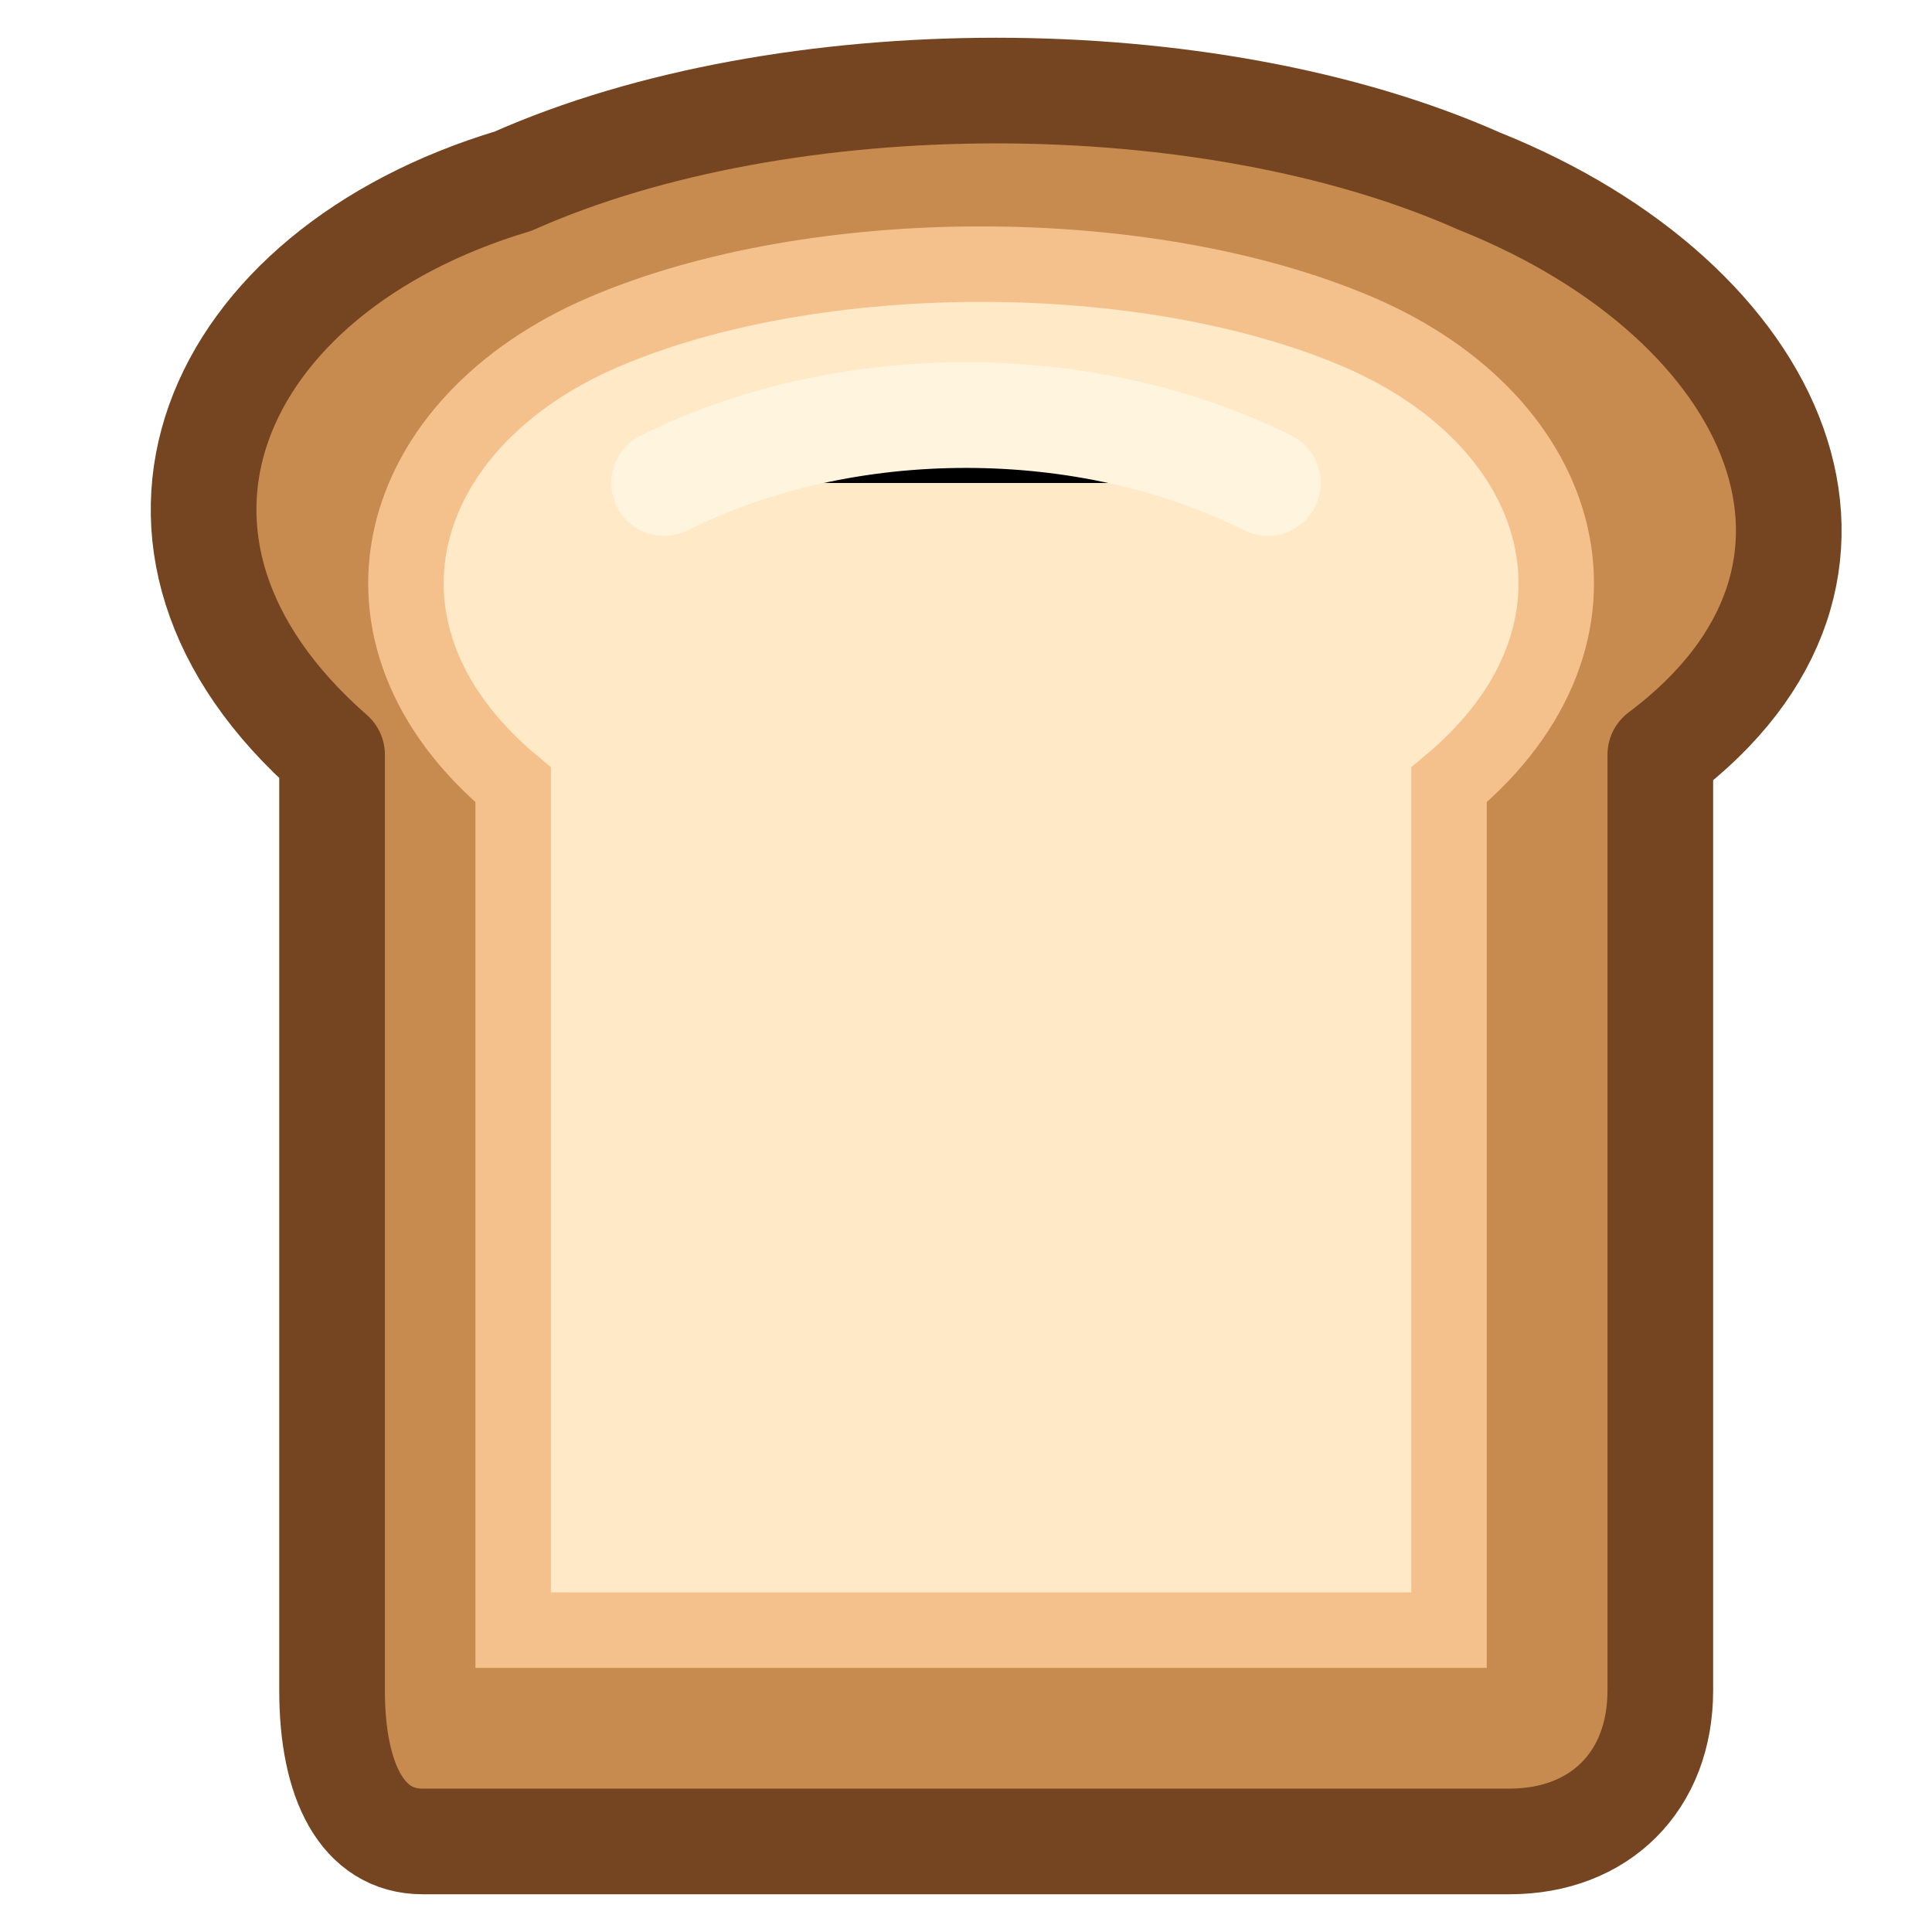
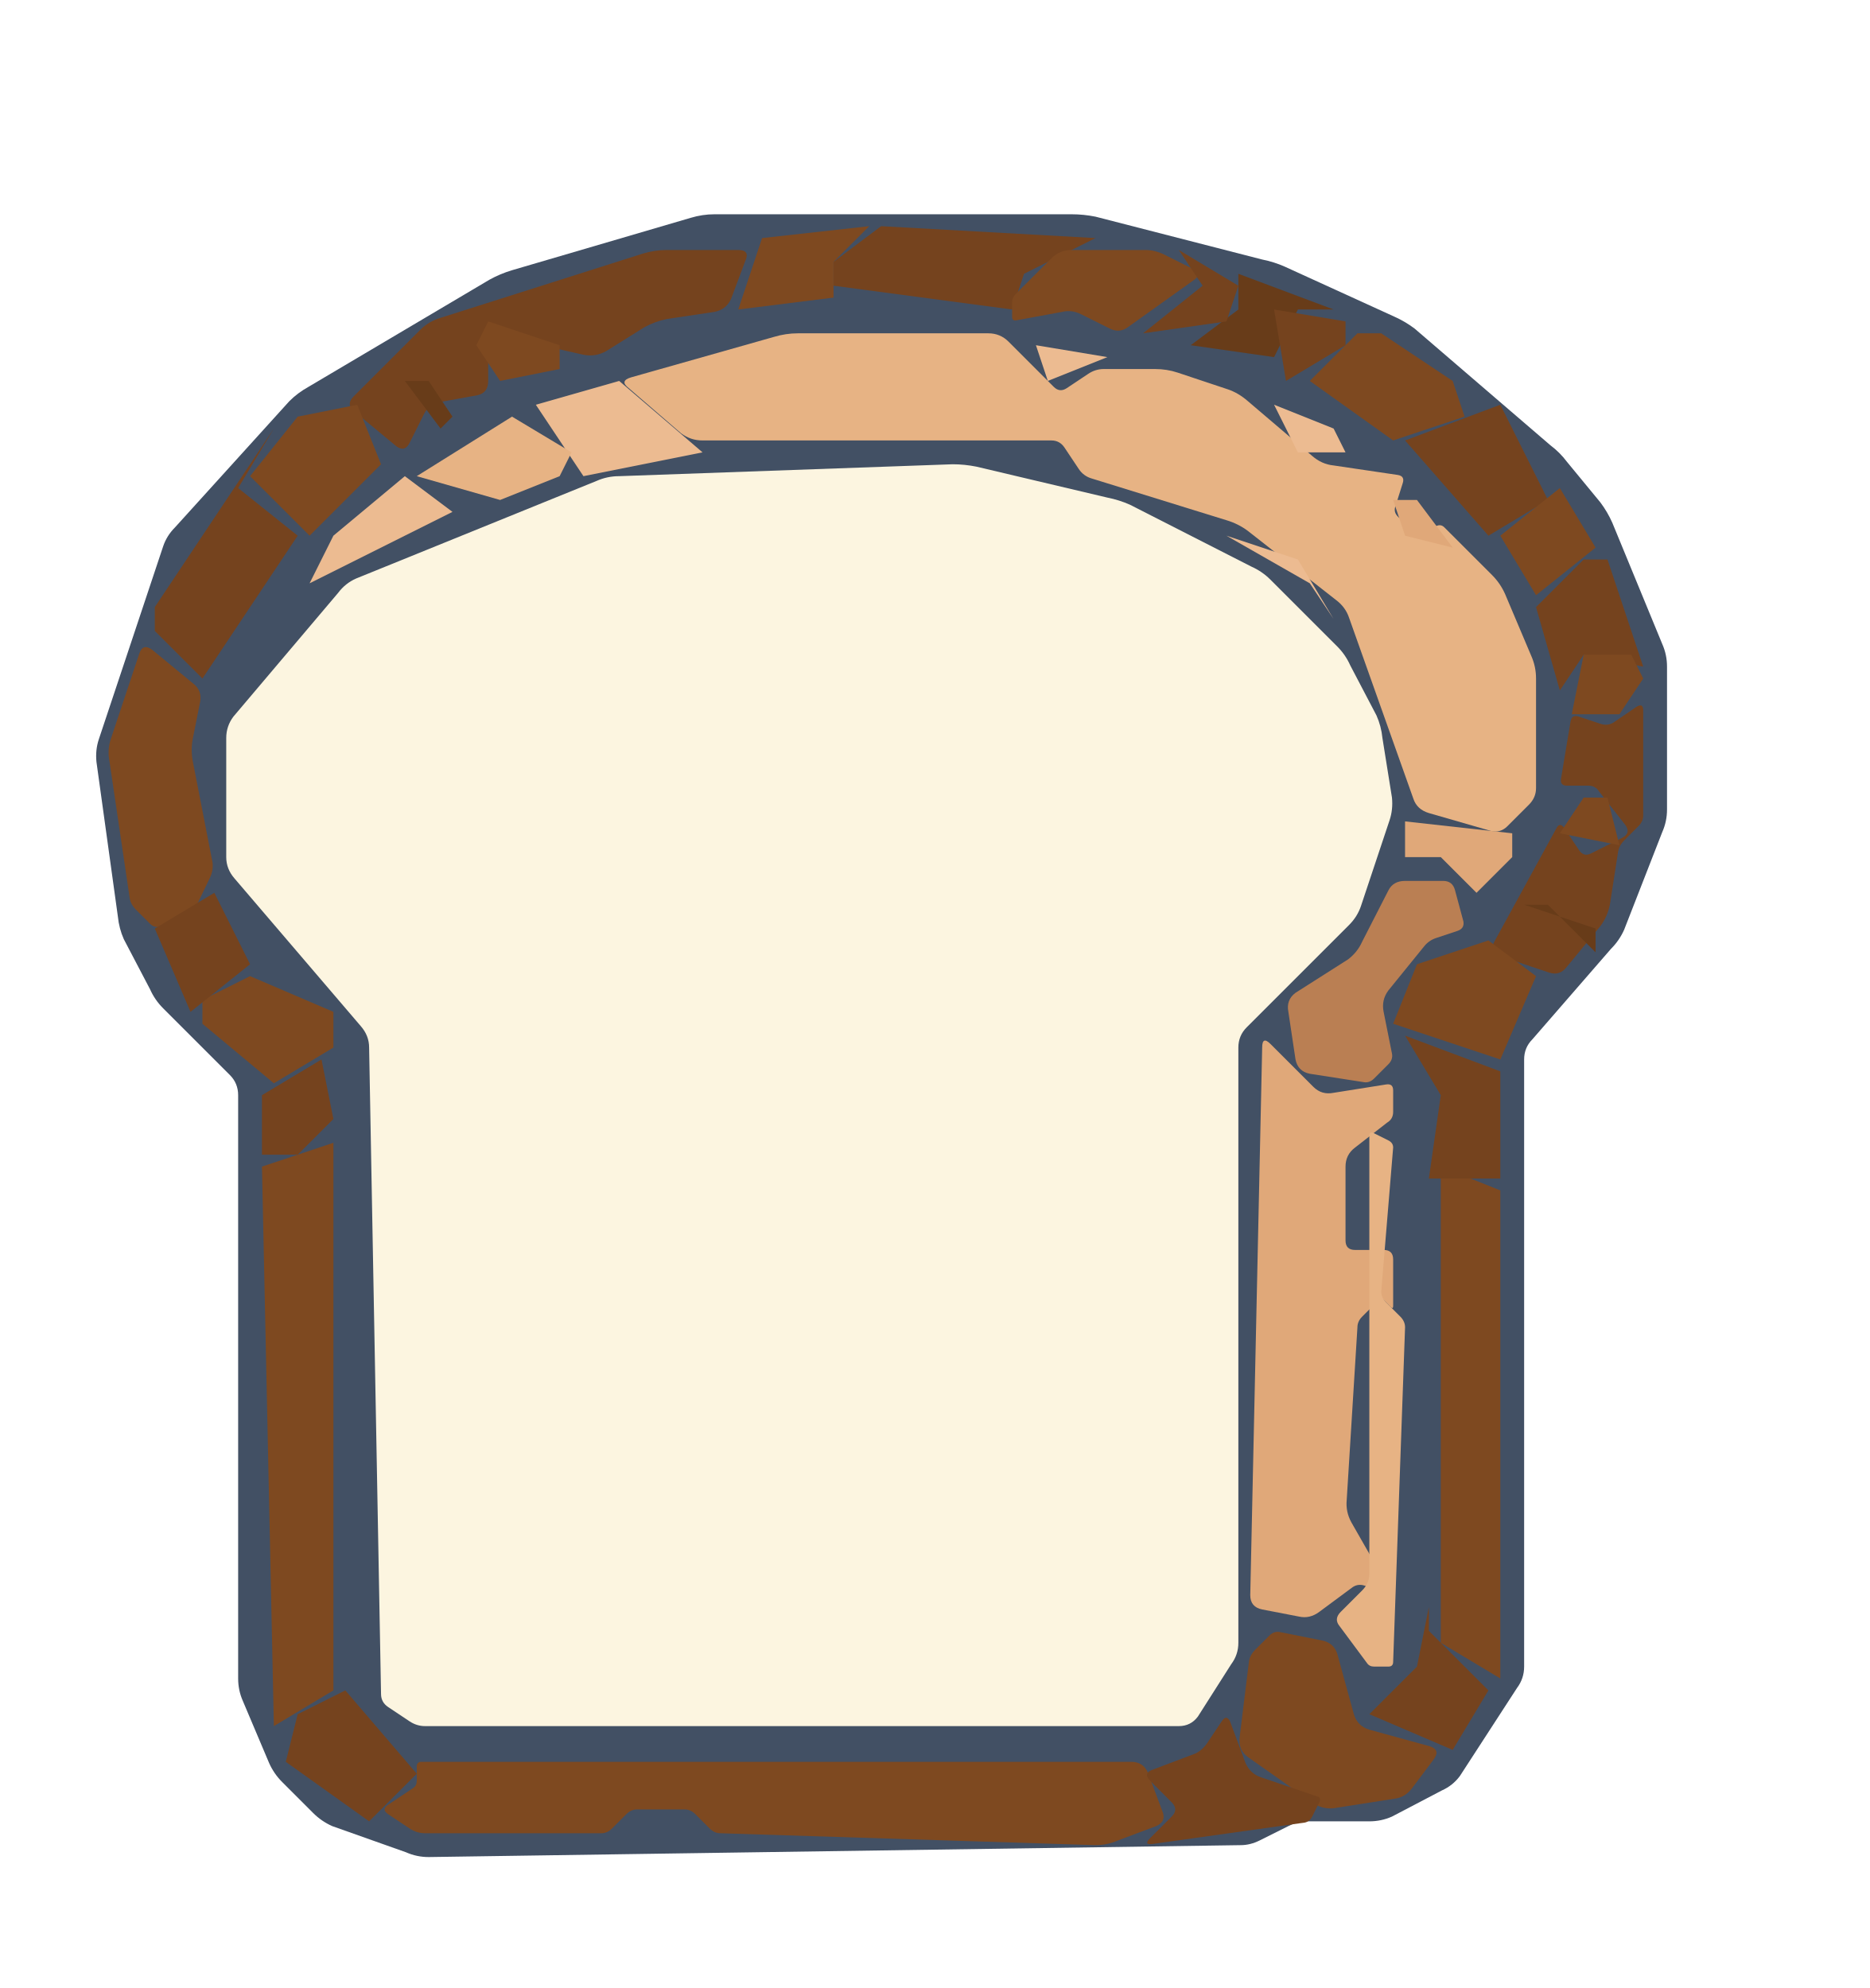
- <svg xmlns="http://www.w3.org/2000/svg" viewBox="0 0 64 64">
-   <path d="M11 25C3 18 7 9 17 6c9-4 23-4 32 0 10 4 14 13 6 19v31c0 3-2 5-5 5H14c-2 0-3-2-3-5Z" fill="#C78B50" stroke="#754522" stroke-width="3.5" stroke-linejoin="round" />
-   <path d="M17 26c-6-5-4-12 3-15 7-3 18-3 25 0 7 3 9 10 3 15v28H17Z" fill="#FFE9C7" stroke="#F4C18D" stroke-width="2.5" />
-   <path d="M22 16c6-3 14-3 20 0" stroke="#FFF5DF" stroke-width="3.5" stroke-linecap="round" />
+ <svg xmlns="http://www.w3.org/2000/svg" viewBox="0 0 157 167" aria-hidden="true">
+   <path fill="#425064" d="M24.3 33.7 L14.7 44.3 Q14.0 45.0 13.7 45.9 L8.3 62.1 Q8.0 63.0 8.1 64.0 L9.9 77.0 Q10.0 78.0 10.4 78.9 L12.6 83.1 Q13.0 84.0 13.7 84.7 L19.3 90.3 Q20.0 91.0 20.0 92.0 L20.0 141.0 Q20.0 142.0 20.4 142.9 L22.6 148.1 Q23.0 149.0 23.7 149.7 L26.3 152.3 Q27.0 153.0 27.9 153.4 L34.1 155.6 Q35.0 156.0 36.0 156.0 L104.2 155.0 Q105.0 155.0 105.8 154.6 L108.2 153.4 Q109.0 153.0 109.8 153.0 L115.0 153.0 Q116.0 153.0 116.9 152.6 L121.1 150.4 Q122.0 150.0 122.6 149.2 L127.4 141.8 Q128.0 141.0 128.0 140.0 L128.0 89.0 Q128.0 88.0 128.7 87.3 L135.3 79.7 Q136.0 79.0 136.4 78.1 L139.6 69.9 Q140.0 69.0 140.0 68.0 L140.0 56.0 Q140.0 55.0 139.6 54.1 L135.4 43.9 Q135.0 43.0 134.4 42.2 L131.6 38.8 Q131.0 38.0 130.2 37.4 L118.8 27.6 Q118.0 27.0 117.1 26.6 L107.9 22.4 Q107.0 22.0 106.0 21.8 L92.0 18.2 Q91.0 18.0 90.0 18.0 L60.0 18.0 Q59.0 18.0 58.0 18.3 L43.0 22.7 Q42.0 23.0 41.1 23.5 L25.9 32.5 Q25.0 33.0 24.3 33.7 Z" />
+   <path fill="#fcf5e0" d="M28.4 49.8 L19.6 60.2 Q19.0 61.0 19.0 62.0 L19.0 72.0 Q19.0 73.0 19.7 73.8 L30.3 86.2 Q31.0 87.0 31.0 88.0 L32.0 142.3 Q32.0 143.0 32.6 143.4 L34.4 144.6 Q35.0 145.0 35.7 145.0 L99.0 145.0 Q100.0 145.0 100.6 144.2 L103.4 139.8 Q104.0 139.0 104.0 138.0 L104.0 88.0 Q104.0 87.0 104.7 86.3 L113.3 77.7 Q114.0 77.0 114.3 76.1 L116.7 68.9 Q117.0 68.0 116.9 67.0 L116.1 62.0 Q116.0 61.0 115.6 60.1 L113.4 55.9 Q113.0 55.0 112.3 54.3 L106.7 48.7 Q106.0 48.0 105.1 47.6 L94.9 42.4 Q94.0 42.0 93.0 41.8 L82.0 39.2 Q81.0 39.0 80.0 39.0 L52.0 40.0 Q51.0 40.0 50.1 40.4 L29.9 48.6 Q29.0 49.0 28.4 49.8 Z" />
+   <path fill="#e7b384" d="M52.8 32.6 L57.2 36.4 Q58.0 37.0 59.0 37.0 L88.3 37.0 Q89.0 37.0 89.4 37.6 L90.6 39.4 Q91.0 40.0 91.7 40.2 L103.0 43.7 Q104.0 44.0 104.8 44.6 L112.2 50.4 Q113.0 51.0 113.3 51.9 L118.7 67.1 Q119.0 68.0 120.0 68.3 L125.2 69.8 Q126.0 70.0 126.6 69.4 L128.4 67.6 Q129.0 67.0 129.0 66.2 L129.0 57.0 Q129.0 56.0 128.6 55.1 L126.4 49.9 Q126.0 49.0 125.3 48.3 L121.3 44.3 Q121.0 44.0 120.6 44.2 L119.4 44.8 Q119.0 45.0 118.7 44.7 L117.4 43.4 Q117.0 43.0 117.2 42.5 L117.8 40.6 Q118.0 40.0 117.4 39.9 L112.0 39.1 Q111.0 39.0 110.2 38.3 L104.8 33.7 Q104.0 33.0 103.1 32.7 L98.9 31.3 Q98.0 31.0 97.0 31.0 L92.7 31.0 Q92.0 31.0 91.4 31.4 L89.6 32.6 Q89.0 33.0 88.5 32.5 L84.7 28.7 Q84.0 28.0 83.0 28.0 L67.0 28.0 Q66.0 28.0 65.0 28.3 L53.0 31.7 Q52.0 32.0 52.8 32.6 Z" />
+   <path fill="#e0a879" d="M106.0 88.0 L105.0 134.0 Q105.0 135.0 106.0 135.2 L109.1 135.8 Q110.0 136.0 110.8 135.4 L113.5 133.4 Q114.0 133.0 114.6 133.2 L116.4 133.8 Q117.0 134.0 116.7 133.5 L113.5 127.9 Q113.0 127.0 113.1 126.0 L114.0 111.5 Q114.0 111.0 114.4 110.6 L115.8 109.2 Q116.0 109.0 116.2 109.2 L116.8 109.8 Q117.0 110.0 117.0 109.7 L117.0 105.8 Q117.0 105.0 116.2 105.0 L113.8 105.0 Q113.0 105.0 113.0 104.2 L113.0 98.0 Q113.0 97.0 113.8 96.4 L116.5 94.3 Q117.0 94.0 117.0 93.4 L117.0 91.6 Q117.0 91.0 116.4 91.1 L112.0 91.8 Q111.0 92.0 110.3 91.3 L106.7 87.7 Q106.0 87.0 106.0 88.0 Z" />
+   <path fill="#7e4920" d="M32.6 152.4 L34.4 153.6 Q35.0 154.0 35.7 154.0 L50.5 154.0 Q51.0 154.0 51.4 153.6 L52.6 152.4 Q53.0 152.0 53.5 152.0 L57.5 152.0 Q58.0 152.0 58.4 152.4 L59.6 153.6 Q60.0 154.0 60.5 154.0 L92.0 155.0 Q93.0 155.0 93.9 154.6 L97.1 153.4 Q98.0 153.0 97.6 152.1 L96.4 148.9 Q96.0 148.0 95.0 148.0 L35.4 148.0 Q35.0 148.0 35.0 148.4 L35.0 149.6 Q35.0 150.0 34.7 150.2 L32.6 151.6 Q32.0 152.0 32.6 152.4 Z" />
+   <path fill="#7e4920" d="M28 96 L22 98 L23 145 L28 142 Z" />
+   <path fill="#7e4920" d="M121 98 L121 138 L126 141 L126 100 Z" />
+   <path fill="#75431e" d="M62.0 21.0 L56.0 21.0 Q55.0 21.0 54.0 21.3 L37.0 26.7 Q36.0 27.0 35.3 27.7 L29.7 33.3 Q29.0 34.0 29.8 34.6 L33.3 37.5 Q34.0 38.0 34.4 37.2 L35.6 34.8 Q36.0 34.0 36.8 33.8 L40.1 33.2 Q41.0 33.0 41.0 32.0 L41.0 28.9 Q41.0 28.0 41.9 28.2 L49.0 29.8 Q50.0 30.0 50.9 29.5 L54.1 27.5 Q55.0 27.0 56.0 26.8 L60.0 26.2 Q61.0 26.0 61.4 25.1 L62.6 21.9 Q63.0 21.0 62.0 21.0 Z" />
+   <path fill="#7e4920" d="M11.7 54.9 L9.3 62.1 Q9.0 63.0 9.2 64.0 L10.9 75.5 Q11.0 76.0 11.4 76.4 L12.6 77.6 Q13.0 78.0 13.5 77.8 L15.4 77.2 Q16.0 77.0 16.3 76.5 L17.6 73.8 Q18.0 73.0 17.8 72.2 L16.2 64.0 Q16.0 63.0 16.2 62.0 L16.8 59.0 Q17.0 58.0 16.2 57.4 L12.8 54.6 Q12.0 54.0 11.7 54.9 Z" />
+   <path fill="#7e4920" d="M106.6 137.4 L105.4 138.6 Q105.0 139.0 104.9 139.5 L104.1 146.0 Q104.0 147.0 104.8 147.6 L110.2 151.4 Q111.0 152.0 112.0 151.9 L117.1 151.1 Q118.0 151.0 118.6 150.2 L120.4 147.8 Q121.0 147.0 120.1 146.7 L115.0 145.3 Q114.0 145.0 113.7 144.0 L112.3 138.9 Q112.0 138.0 111.0 137.8 L107.5 137.1 Q107.0 137.0 106.6 137.4 Z" />
+   <path fill="#e7b384" d="M115.0 95.4 L115.0 132.2 Q115.0 133.0 114.4 133.6 L112.6 135.4 Q112.0 136.0 112.5 136.6 L114.8 139.7 Q115.0 140.0 115.4 140.0 L116.6 140.0 Q117.0 140.0 117.0 139.6 L118.0 111.5 Q118.0 111.0 117.6 110.6 L116.4 109.4 Q116.0 109.0 116.0 108.5 L117.0 96.4 Q117.0 96.0 116.6 95.8 L115.4 95.2 Q115.0 95.0 115.0 95.4 Z" />
+   <path fill="#75431e" d="M137.4 59.4 L135.5 60.7 Q135.0 61.0 134.4 60.8 L132.6 60.2 Q132.0 60.0 131.9 60.6 L131.1 65.4 Q131.0 66.0 131.6 66.0 L133.4 66.0 Q134.0 66.0 134.3 66.5 L136.5 69.3 Q137.0 70.0 136.2 70.4 L133.6 71.7 Q133.0 72.0 132.6 71.4 L131.4 69.6 Q131.0 69.0 130.7 69.6 L125.5 79.1 Q125.0 80.0 125.9 80.3 L130.1 81.7 Q131.0 82.0 131.6 81.2 L134.4 77.8 Q135.0 77.0 135.2 76.0 L135.9 71.5 Q136.0 71.0 136.4 70.6 L137.6 69.4 Q138.0 69.0 138.0 68.5 L138.0 59.7 Q138.0 59.0 137.4 59.4 Z" />
+   <path fill="#ba7f53" d="M121.2 74.0 L118.0 74.0 Q117.0 74.0 116.6 74.8 L114.4 79.1 Q114.0 80.0 113.2 80.6 L108.8 83.4 Q108.0 84.0 108.2 85.0 L108.8 89.0 Q109.0 90.0 110.0 90.2 L114.5 90.9 Q115.0 91.0 115.4 90.6 L116.6 89.4 Q117.0 89.0 116.9 88.5 L116.2 85.0 Q116.0 84.0 116.6 83.2 L119.6 79.5 Q120.0 79.0 120.6 78.8 L122.4 78.2 Q123.0 78.0 122.9 77.4 L122.2 74.8 Q122.0 74.0 121.2 74.0 Z" />
+   <path fill="#75431e" d="M23 36 L13 51 L13 53 L17 57 L25 45 L20 41 Z" />
+   <path fill="#75431e" d="M70 24 L85 26 L86 23 L92 20 L74 19 L70 22 Z" />
+   <path fill="#7e4920" d="M119 81 L117 86 L126 89 L129 82 L125 79 Z" />
+   <path fill="#7e4920" d="M85.4 26.9 L89.2 26.2 Q90.0 26.0 90.8 26.4 L93.2 27.6 Q94.0 28.0 94.7 27.5 L100.3 23.5 Q101.0 23.0 100.2 22.6 L97.8 21.4 Q97.0 21.0 96.2 21.0 L90.0 21.0 Q89.0 21.0 88.3 21.7 L85.3 24.7 Q85.0 25.0 85.0 25.4 L85.0 26.6 Q85.0 27.0 85.4 26.9 Z" />
+   <path fill="#7e4920" d="M30 34 L25 35 L21 40 L26 45 L32 39 Z" />
+   <path fill="#75431e" d="M118 37 L125 45 L130 42 L126 34 Z" />
+   <path fill="#7e4920" d="M110 32 L117 37 L123 35 L122 32 L116 28 L114 28 Z" />
+   <path fill="#75431e" d="M110.6 150.9 L105.9 149.3 Q105.0 149.0 104.6 148.1 L103.3 144.6 Q103.0 144.0 102.6 144.6 L101.4 146.4 Q101.0 147.0 100.4 147.3 L96.7 148.7 Q96.0 149.0 96.6 149.6 L98.4 151.4 Q99.0 152.0 98.4 152.6 L96.6 154.4 Q96.0 155.0 96.8 154.9 L109.6 153.1 Q110.0 153.0 110.2 152.6 L110.8 151.4 Q111.0 151.0 110.6 150.9 Z" />
+   <path fill="#75431e" d="M29 142 L25 144 L24 148 L31 153 L35 149 Z" />
+   <path fill="#7e4920" d="M21 82 L17 84 L17 86 L23 91 L28 88 L28 85 Z" />
+   <path fill="#75431e" d="M118 87 L121 92 L120 99 L126 99 L126 90 Z" />
+   <path fill="#ecbb91" d="M45 34 L49 40 L59 38 L52 32 Z" />
+   <path fill="#e7b384" d="M48 38 L43 35 L35 40 L42 42 L47 40 Z" />
+   <path fill="#75431e" d="M120 135 L119 140 L115 144 L122 147 L125 142 L120 137 Z" />
+   <path fill="#75431e" d="M135 47 L133 47 L129 51 L131 58 L133 55 L138 56 Z" />
+   <path fill="#7e4920" d="M73 19 L64 20 L62 26 L70 25 L70 22 Z" />
+   <path fill="#ecbb91" d="M38 43 L34 40 L28 45 L26 49 Z" />
+   <path fill="#75431e" d="M18 75 L13 78 L16 85 L21 81 Z" />
+   <path fill="#7e4920" d="M131 41 L126 45 L129 50 L134 46 Z" />
+   <path fill="#683c19" d="M100 29 L107 30 L109 26 L112 26 L104 23 L104 26 Z" />
+   <path fill="#75431e" d="M27 89 L22 92 L22 97 L25 97 L28 94 Z" />
+   <path fill="#e0a879" d="M118 69 L118 72 L121 72 L124 75 L127 72 L127 70 Z" />
+   <path fill="#75431e" d="M107 26 L108 32 L113 29 L113 27 Z" />
+   <path fill="#7e4920" d="M133 55 L132 60 L136 60 L138 57 L137 55 Z" />
+   <path fill="#75431e" d="M104 24 L99 21 L101 24 L96 28 L103 27 Z" />
+   <path fill="#7e4920" d="M40 29 L42 32 L47 31 L47 29 L41 27 Z" />
+   <path fill="#ecbb91" d="M107 34 L109 38 L113 38 L112 36 Z" />
+   <path fill="#7e4920" d="M131 70 L136 71 L135 67 L133 67 Z" />
+   <path fill="#ecbb91" d="M87 29 L88 32 L93 30 Z" />
+   <path fill="#e0a879" d="M117 42 L118 45 L122 46 L119 42 Z" />
+   <path fill="#ecbb91" d="M103 45 L110 49 L112 52 L109 47 Z" />
+   <path fill="#683c19" d="M34 32 L37 36 L38 35 L36 32 Z" />
+   <path fill="#683c19" d="M128 76 L130 76 L134 80 L134 78 Z" />
</svg>
